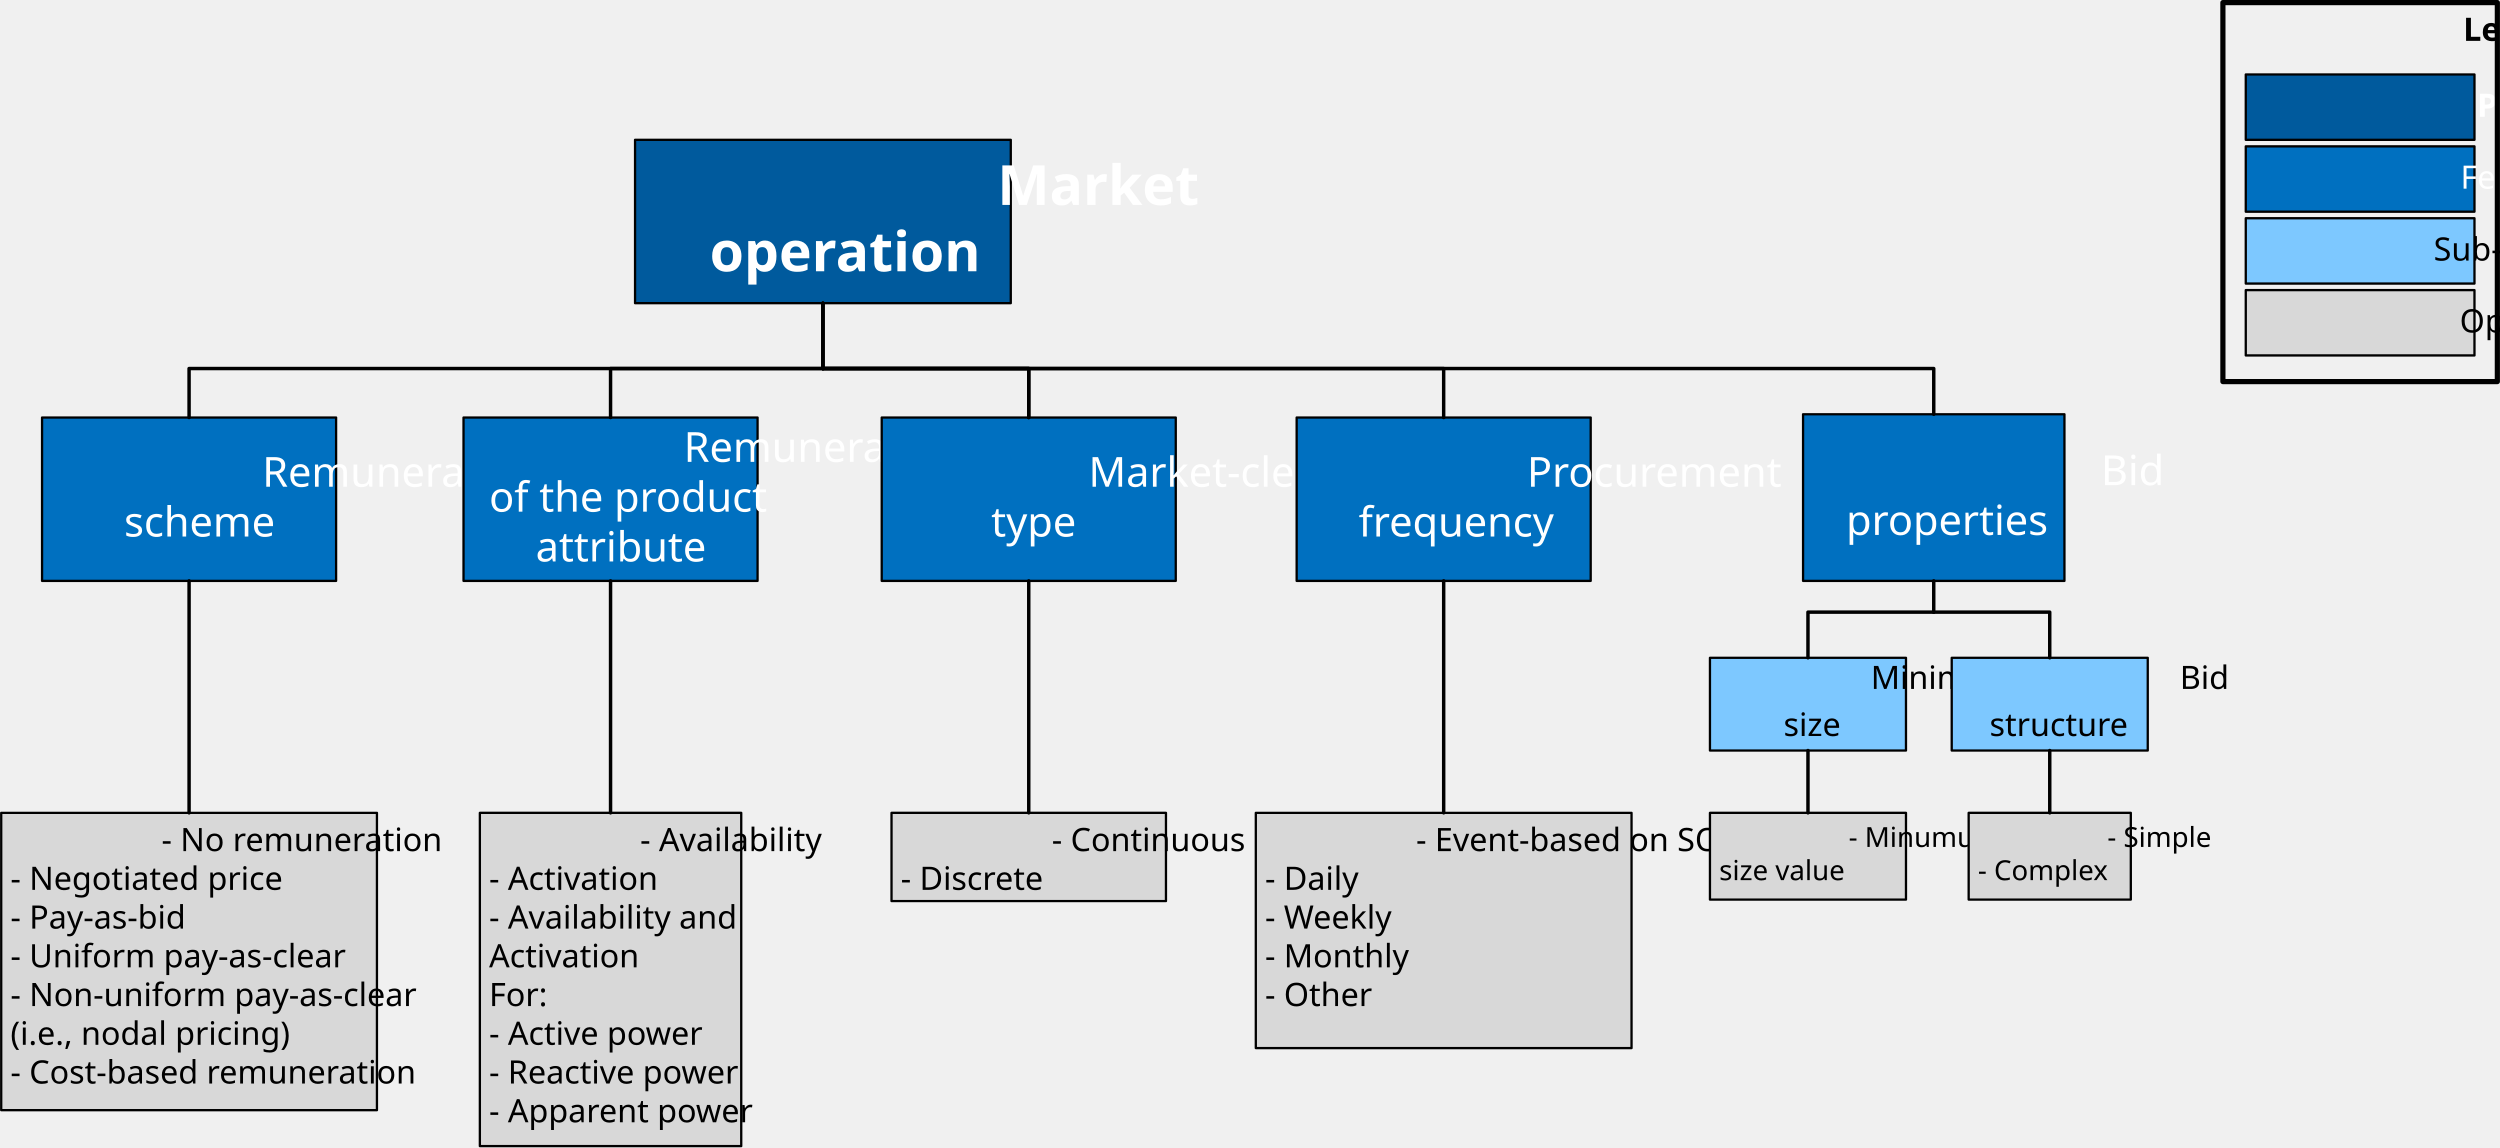
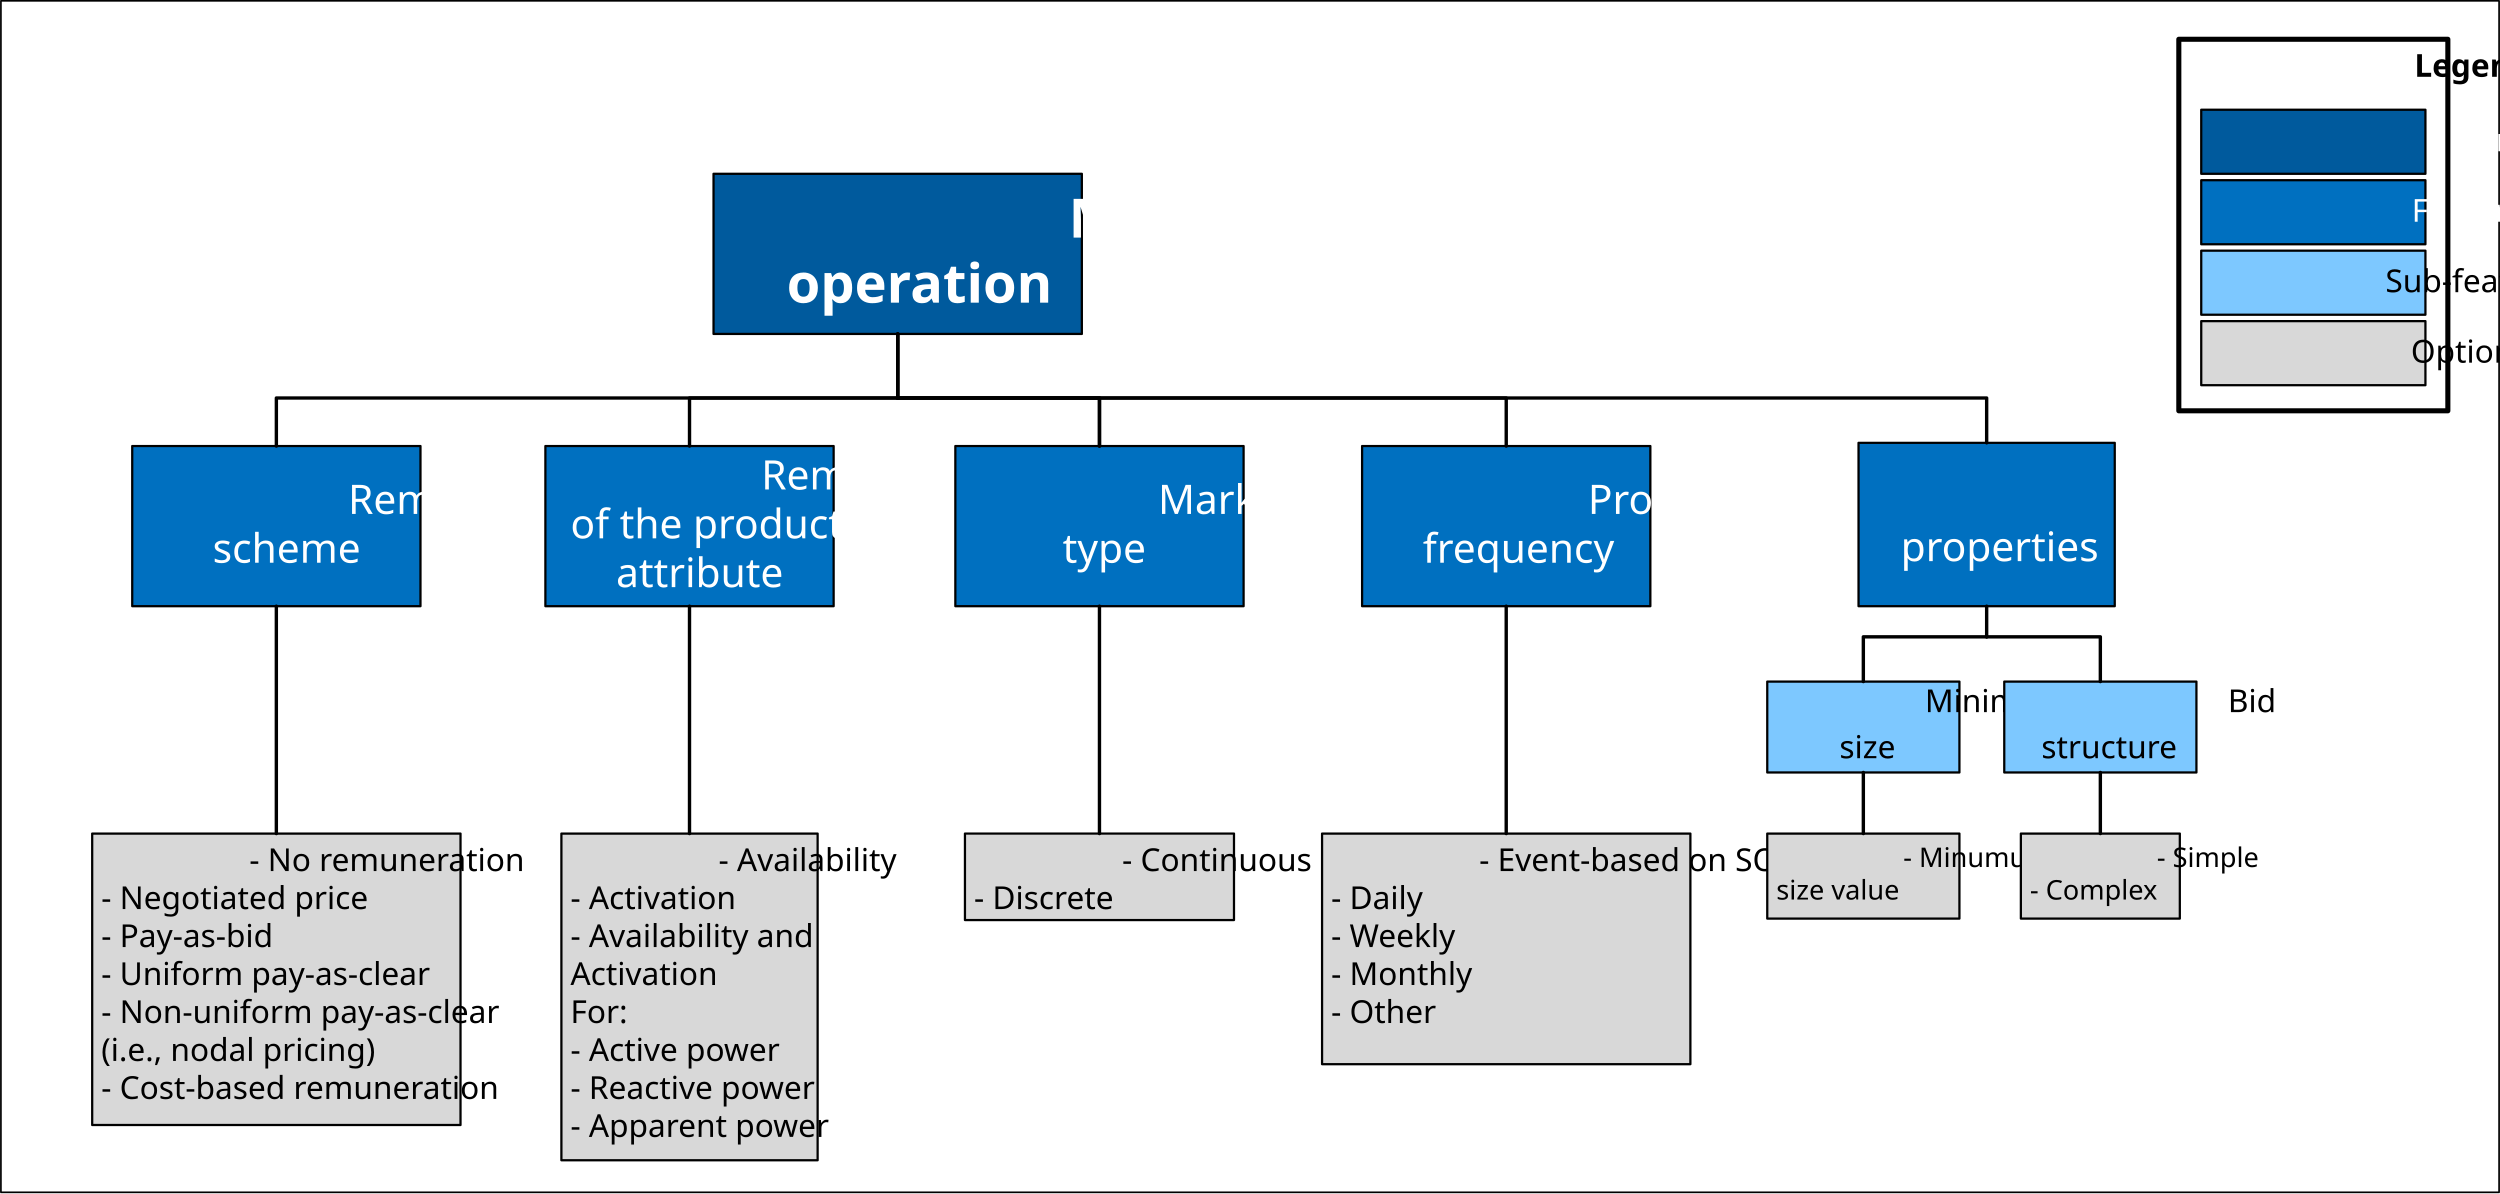
- <svg xmlns="http://www.w3.org/2000/svg" xmlns:ns1="http://schemas.microsoft.com/visio/2003/SVGExtensions/" width="15.062in" height="6.912in" viewBox="0 0 1084.46 497.688" xml:space="preserve" color-interpolation-filters="sRGB" class="st15">
+ <svg xmlns="http://www.w3.org/2000/svg" xmlns:ns1="http://schemas.microsoft.com/visio/2003/SVGExtensions/" width="15.365in" height="7.333in" viewBox="0 0 1106.26 527.994" xml:space="preserve" color-interpolation-filters="sRGB" class="st16">
  <ns1:documentProperties ns1:langID="1033" ns1:metric="true" ns1:viewMarkup="false" />
  <style type="text/css">
	
- 		.st1 {fill:#005a9d;stroke:#000000;stroke-linecap:round;stroke-linejoin:round;stroke-width:1}
- 		.st2 {fill:#ffffff;font-family:Calibri;font-size:2em;font-weight:bold}
- 		.st3 {font-size:1em}
- 		.st4 {fill:#0070c0;stroke:#000000;stroke-linecap:round;stroke-linejoin:round;stroke-width:1}
- 		.st5 {fill:#ffffff;font-family:Calibri;font-size:1.5em}
- 		.st6 {fill:#d8d8d8;stroke:#000000;stroke-linecap:round;stroke-linejoin:round;stroke-width:1}
- 		.st7 {fill:#000000;font-family:Calibri;font-size:1.167em}
- 		.st8 {stroke:#000000;stroke-linecap:round;stroke-linejoin:round;stroke-width:1.5}
- 		.st9 {fill:#7dc8ff;stroke:#000000;stroke-linecap:round;stroke-linejoin:round;stroke-width:1}
- 		.st10 {fill:#000000;font-family:Calibri;font-size:1em}
- 		.st11 {fill:#ffffff;font-family:Calibri;font-size:1.167em;font-weight:bold}
- 		.st12 {fill:#ffffff;font-family:Calibri;font-size:1.167em}
- 		.st13 {fill:none;stroke:#000000;stroke-linecap:round;stroke-linejoin:round;stroke-width:2.25}
- 		.st14 {fill:#000000;font-family:Calibri;font-size:1.167em;font-weight:bold}
- 		.st15 {fill:none;fill-rule:evenodd;font-size:12px;overflow:visible;stroke-linecap:square;stroke-miterlimit:3}
+ 		.st1 {fill:#ffffff;stroke:#000000;stroke-linecap:round;stroke-linejoin:round;stroke-width:0.75}
+ 		.st2 {fill:#005a9d;stroke:#000000;stroke-linecap:round;stroke-linejoin:round;stroke-width:1}
+ 		.st3 {fill:#ffffff;font-family:Calibri;font-size:2em;font-weight:bold}
+ 		.st4 {font-size:1em}
+ 		.st5 {fill:#0070c0;stroke:#000000;stroke-linecap:round;stroke-linejoin:round;stroke-width:1}
+ 		.st6 {fill:#ffffff;font-family:Calibri;font-size:1.5em}
+ 		.st7 {fill:#d8d8d8;stroke:#000000;stroke-linecap:round;stroke-linejoin:round;stroke-width:1}
+ 		.st8 {fill:#000000;font-family:Calibri;font-size:1.167em}
+ 		.st9 {stroke:#000000;stroke-linecap:round;stroke-linejoin:round;stroke-width:1.5}
+ 		.st10 {fill:#7dc8ff;stroke:#000000;stroke-linecap:round;stroke-linejoin:round;stroke-width:1}
+ 		.st11 {fill:#000000;font-family:Calibri;font-size:1em}
+ 		.st12 {fill:#ffffff;font-family:Calibri;font-size:1.167em;font-weight:bold}
+ 		.st13 {fill:#ffffff;font-family:Calibri;font-size:1.167em}
+ 		.st14 {fill:none;stroke:#000000;stroke-linecap:round;stroke-linejoin:round;stroke-width:2.25}
+ 		.st15 {fill:#000000;font-family:Calibri;font-size:1.167em;font-weight:bold}
+ 		.st16 {fill:none;fill-rule:evenodd;font-size:12px;overflow:visible;stroke-linecap:square;stroke-miterlimit:3}
	
	</style>
  <g ns1:mID="0" ns1:index="1" ns1:groupContext="foregroundPage">
    <ns1:pageProperties ns1:drawingScale="0.0393701" ns1:pageScale="0.0393701" ns1:drawingUnits="24" ns1:shadowOffsetX="8.50394" ns1:shadowOffsetY="-8.50394" />
    <ns1:layer ns1:name="Connector" ns1:index="0" />
-     <g id="shape1034-1" ns1:mID="1034" ns1:groupContext="shape" transform="translate(275.461,-366.169)">
-       <ns1:userDefs>
-         <ns1:ud ns1:nameU="visVersion" ns1:val="VT0(15):26" />
-       </ns1:userDefs>
-       <ns1:textBlock ns1:margins="rect(4,4,4,4)" ns1:tabSpace="42.5197" />
-       <ns1:textRect cx="81.496" cy="462.255" width="163" height="70.866" />
-       <rect x="0" y="426.822" width="162.992" height="70.866" class="st1" />
-       <text x="44.86" y="455.06" class="st2" ns1:langID="3082">
-         <ns1:paragraph ns1:horizAlign="1" />
-         <ns1:tabList />Market <tspan x="32.38" dy="1.2em" class="st3">operation</tspan>
-       </text>
-     </g>
-     <g id="shape1035-5" ns1:mID="1035" ns1:groupContext="shape" transform="translate(18.2165,-245.697)">
-       <ns1:userDefs>
-         <ns1:ud ns1:nameU="visVersion" ns1:val="VT0(15):26" />
-       </ns1:userDefs>
-       <ns1:textBlock ns1:margins="rect(4,4,4,4)" ns1:tabSpace="42.5197" />
-       <ns1:textRect cx="63.779" cy="462.255" width="127.56" height="70.866" />
-       <rect x="0" y="426.822" width="127.559" height="70.866" class="st4" />
-       <text x="11.29" y="456.85" class="st5" ns1:langID="3082">
-         <ns1:paragraph ns1:horizAlign="1" />
-         <ns1:tabList />Remuneration <tspan x="35.58" dy="1.2em" class="st3">scheme</tspan>
-       </text>
-     </g>
-     <g id="shape1036-9" ns1:mID="1036" ns1:groupContext="shape" transform="translate(201.051,-245.697)">
-       <ns1:userDefs>
-         <ns1:ud ns1:nameU="visVersion" ns1:val="VT0(15):26" />
-       </ns1:userDefs>
-       <ns1:textBlock ns1:margins="rect(4,4,4,4)" ns1:tabSpace="42.5197" />
-       <ns1:textRect cx="63.779" cy="462.255" width="127.56" height="70.866" />
-       <rect x="0" y="426.822" width="127.559" height="70.866" class="st4" />
-       <text x="11.29" y="446.06" class="st5" ns1:langID="3082">
-         <ns1:paragraph ns1:horizAlign="1" />
-         <ns1:tabList />Remuneration <tspan x="11.11" dy="1.2em" class="st3">of the product </tspan>
-         <tspan x="31.29" dy="1.2em" class="st3">attribute</tspan>
-       </text>
-     </g>
-     <g id="shape1037-14" ns1:mID="1037" ns1:groupContext="shape" transform="translate(382.468,-245.697)">
-       <ns1:userDefs>
-         <ns1:ud ns1:nameU="visVersion" ns1:val="VT0(15):26" />
-       </ns1:userDefs>
-       <ns1:textBlock ns1:margins="rect(4,4,4,4)" ns1:tabSpace="42.5197" />
-       <ns1:textRect cx="63.779" cy="462.255" width="127.56" height="70.866" />
-       <rect x="0" y="426.822" width="127.559" height="70.866" class="st4" />
-       <text x="5.47" y="456.85" class="st5" ns1:langID="3082">
-         <ns1:paragraph ns1:horizAlign="1" />
-         <ns1:tabList />Market-clearing <tspan x="47.48" dy="1.2em" class="st3">type</tspan>
-       </text>
-     </g>
-     <g id="shape1038-18" ns1:mID="1038" ns1:groupContext="shape" transform="translate(0.5,-16.0906)">
-       <ns1:userDefs>
-         <ns1:ud ns1:nameU="visVersion" ns1:val="VT0(15):26" />
-       </ns1:userDefs>
-       <ns1:textBlock ns1:margins="rect(4,4,4,4)" ns1:tabSpace="42.5197" ns1:verticalAlign="0" />
-       <ns1:textRect cx="81.496" cy="433.2" width="163" height="128.976" />
-       <rect x="0" y="368.712" width="162.992" height="128.976" class="st6" />
-       <text x="4" y="385.31" class="st7" ns1:langID="3082">
+     <g id="shape1281-1" ns1:mID="1281" ns1:groupContext="shape" transform="translate(0.375,-0.375)">
+       <rect x="0" y="0.75" width="1105.51" height="527.244" class="st1" />
+     </g>
+     <g id="shape1034-3" ns1:mID="1034" ns1:groupContext="shape" transform="translate(315.729,-380.218)">
+       <ns1:userDefs>
+         <ns1:ud ns1:nameU="visVersion" ns1:val="VT0(15):26" />
+       </ns1:userDefs>
+       <ns1:textBlock ns1:margins="rect(4,4,4,4)" ns1:tabSpace="42.5197" />
+       <ns1:textRect cx="81.496" cy="492.561" width="163" height="70.866" />
+       <rect x="0" y="457.128" width="162.992" height="70.866" class="st2" />
+       <text x="44.86" y="485.36" class="st3" ns1:langID="3082">
+         <ns1:paragraph ns1:horizAlign="1" />
+         <ns1:tabList />Market <tspan x="32.38" dy="1.2em" class="st4">operation</tspan>
+       </text>
+     </g>
+     <g id="shape1035-7" ns1:mID="1035" ns1:groupContext="shape" transform="translate(58.4852,-259.745)">
+       <ns1:userDefs>
+         <ns1:ud ns1:nameU="visVersion" ns1:val="VT0(15):26" />
+       </ns1:userDefs>
+       <ns1:textBlock ns1:margins="rect(4,4,4,4)" ns1:tabSpace="42.5197" />
+       <ns1:textRect cx="63.779" cy="492.561" width="127.56" height="70.866" />
+       <rect x="0" y="457.128" width="127.559" height="70.866" class="st5" />
+       <text x="11.29" y="487.16" class="st6" ns1:langID="3082">
+         <ns1:paragraph ns1:horizAlign="1" />
+         <ns1:tabList />Remuneration <tspan x="35.58" dy="1.2em" class="st4">scheme</tspan>
+       </text>
+     </g>
+     <g id="shape1036-11" ns1:mID="1036" ns1:groupContext="shape" transform="translate(241.32,-259.745)">
+       <ns1:userDefs>
+         <ns1:ud ns1:nameU="visVersion" ns1:val="VT0(15):26" />
+       </ns1:userDefs>
+       <ns1:textBlock ns1:margins="rect(4,4,4,4)" ns1:tabSpace="42.5197" />
+       <ns1:textRect cx="63.779" cy="492.561" width="127.56" height="70.866" />
+       <rect x="0" y="457.128" width="127.559" height="70.866" class="st5" />
+       <text x="11.29" y="476.36" class="st6" ns1:langID="3082">
+         <ns1:paragraph ns1:horizAlign="1" />
+         <ns1:tabList />Remuneration <tspan x="11.11" dy="1.2em" class="st4">of the product </tspan>
+         <tspan x="31.29" dy="1.2em" class="st4">attribute</tspan>
+       </text>
+     </g>
+     <g id="shape1037-16" ns1:mID="1037" ns1:groupContext="shape" transform="translate(422.737,-259.745)">
+       <ns1:userDefs>
+         <ns1:ud ns1:nameU="visVersion" ns1:val="VT0(15):26" />
+       </ns1:userDefs>
+       <ns1:textBlock ns1:margins="rect(4,4,4,4)" ns1:tabSpace="42.5197" />
+       <ns1:textRect cx="63.779" cy="492.561" width="127.56" height="70.866" />
+       <rect x="0" y="457.128" width="127.559" height="70.866" class="st5" />
+       <text x="5.47" y="487.16" class="st6" ns1:langID="3082">
+         <ns1:paragraph ns1:horizAlign="1" />
+         <ns1:tabList />Market-clearing <tspan x="47.48" dy="1.2em" class="st4">type</tspan>
+       </text>
+     </g>
+     <g id="shape1038-20" ns1:mID="1038" ns1:groupContext="shape" transform="translate(40.7687,-30.1389)">
+       <ns1:userDefs>
+         <ns1:ud ns1:nameU="visVersion" ns1:val="VT0(15):26" />
+       </ns1:userDefs>
+       <ns1:textBlock ns1:margins="rect(4,4,4,4)" ns1:tabSpace="42.5197" ns1:verticalAlign="0" />
+       <ns1:textRect cx="81.496" cy="463.506" width="163" height="128.976" />
+       <rect x="0" y="399.018" width="162.992" height="128.976" class="st7" />
+       <text x="4" y="415.62" class="st8" ns1:langID="3082">
        <ns1:paragraph />
        <ns1:tabList />- No remuneration<ns1:newlineChar />
-         <tspan x="4" dy="1.2em" class="st3">-</tspan> Negotiated price<ns1:newlineChar />
-         <tspan x="4" dy="1.2em" class="st3">-</tspan> Pay-as-bid<ns1:newlineChar />
-         <tspan x="4" dy="1.2em" class="st3">-</tspan> Uniform pay-as-clear<ns1:newlineChar />
-         <tspan x="4" dy="1.2em" class="st3">-</tspan> Non-uniform pay-as-clear <tspan x="4" dy="1.2em" class="st3">(i.e., nodal pricing)<ns1:newlineChar />
+         <tspan x="4" dy="1.2em" class="st4">-</tspan> Negotiated price<ns1:newlineChar />
+         <tspan x="4" dy="1.2em" class="st4">-</tspan> Pay-as-bid<ns1:newlineChar />
+         <tspan x="4" dy="1.2em" class="st4">-</tspan> Uniform pay-as-clear<ns1:newlineChar />
+         <tspan x="4" dy="1.2em" class="st4">-</tspan> Non-uniform pay-as-clear <tspan x="4" dy="1.2em" class="st4">(i.e., nodal pricing)<ns1:newlineChar />
        </tspan>
-         <tspan x="4" dy="1.2em" class="st3">-</tspan> Cost-based remuneration</text>
-     </g>
-     <g id="shape1039-27" ns1:mID="1039" ns1:groupContext="shape" transform="translate(-415.692,352.621) rotate(-90)">
-       <path d="M0 497.69 L100.63 497.69" class="st8" />
-     </g>
-     <g id="shape1040-30" ns1:mID="1040" ns1:groupContext="shape" transform="translate(208.138,-0.5)">
-       <ns1:userDefs>
-         <ns1:ud ns1:nameU="visVersion" ns1:val="VT0(15):26" />
-       </ns1:userDefs>
-       <ns1:textBlock ns1:margins="rect(4,4,4,4)" ns1:tabSpace="42.5197" ns1:verticalAlign="0" />
-       <ns1:textRect cx="56.693" cy="425.405" width="113.39" height="144.567" />
-       <rect x="0" y="353.121" width="113.386" height="144.567" class="st6" />
-       <text x="4" y="369.72" class="st7" ns1:langID="3082">
+         <tspan x="4" dy="1.2em" class="st4">-</tspan> Cost-based remuneration</text>
+     </g>
+     <g id="shape1039-29" ns1:mID="1039" ns1:groupContext="shape" transform="translate(-405.729,368.879) rotate(-90)">
+       <path d="M0 527.99 L100.63 527.99" class="st9" />
+     </g>
+     <g id="shape1040-32" ns1:mID="1040" ns1:groupContext="shape" transform="translate(248.406,-14.5483)">
+       <ns1:userDefs>
+         <ns1:ud ns1:nameU="visVersion" ns1:val="VT0(15):26" />
+       </ns1:userDefs>
+       <ns1:textBlock ns1:margins="rect(4,4,4,4)" ns1:tabSpace="42.5197" ns1:verticalAlign="0" />
+       <ns1:textRect cx="56.693" cy="455.711" width="113.39" height="144.567" />
+       <rect x="0" y="383.427" width="113.386" height="144.567" class="st7" />
+       <text x="4" y="400.03" class="st8" ns1:langID="3082">
        <ns1:paragraph />
        <ns1:tabList />- Availability<ns1:newlineChar />
-         <tspan x="4" dy="1.2em" class="st3">-</tspan> Activation<ns1:newlineChar />
-         <tspan x="4" dy="1.2em" class="st3">-</tspan> Availability and <tspan x="4" dy="1.2em" class="st3">Activation<ns1:newlineChar />
+         <tspan x="4" dy="1.2em" class="st4">-</tspan> Activation<ns1:newlineChar />
+         <tspan x="4" dy="1.2em" class="st4">-</tspan> Availability and <tspan x="4" dy="1.2em" class="st4">Activation<ns1:newlineChar />
        </tspan>
-         <tspan x="4" dy="1.2em" class="st3">For:<ns1:newlineChar />
+         <tspan x="4" dy="1.2em" class="st4">For:<ns1:newlineChar />
        </tspan>
-         <tspan x="4" dy="1.2em" class="st3">-</tspan> Active power<ns1:newlineChar />
-         <tspan x="4" dy="1.2em" class="st3">-</tspan> Reactive power<ns1:newlineChar />
-         <tspan x="4" dy="1.2em" class="st3">-</tspan> Apparent power</text>
-     </g>
-     <g id="shape1041-40" ns1:mID="1041" ns1:groupContext="shape" transform="translate(386.72,-106.799)">
-       <ns1:userDefs>
-         <ns1:ud ns1:nameU="visVersion" ns1:val="VT0(15):26" />
-       </ns1:userDefs>
-       <ns1:textBlock ns1:margins="rect(4,4,4,4)" ns1:tabSpace="42.5197" ns1:verticalAlign="0" />
-       <ns1:textRect cx="59.528" cy="478.554" width="119.06" height="38.268" />
-       <rect x="0" y="459.42" width="119.055" height="38.268" class="st6" />
-       <text x="4" y="476.02" class="st7" ns1:langID="3082">
+         <tspan x="4" dy="1.2em" class="st4">-</tspan> Active power<ns1:newlineChar />
+         <tspan x="4" dy="1.2em" class="st4">-</tspan> Reactive power<ns1:newlineChar />
+         <tspan x="4" dy="1.2em" class="st4">-</tspan> Apparent power</text>
+     </g>
+     <g id="shape1041-42" ns1:mID="1041" ns1:groupContext="shape" transform="translate(426.989,-120.848)">
+       <ns1:userDefs>
+         <ns1:ud ns1:nameU="visVersion" ns1:val="VT0(15):26" />
+       </ns1:userDefs>
+       <ns1:textBlock ns1:margins="rect(4,4,4,4)" ns1:tabSpace="42.5197" ns1:verticalAlign="0" />
+       <ns1:textRect cx="59.528" cy="508.86" width="119.06" height="38.268" />
+       <rect x="0" y="489.726" width="119.055" height="38.268" class="st7" />
+       <text x="4" y="506.33" class="st8" ns1:langID="3082">
        <ns1:paragraph />
        <ns1:tabList />- Continuous<ns1:newlineChar />
-         <tspan x="4" dy="1.2em" class="st3">-</tspan> Discrete</text>
-     </g>
-     <g id="shape1042-44" ns1:mID="1042" ns1:groupContext="shape" transform="translate(-51.44,352.621) rotate(-90)">
-       <path d="M0 497.69 L100.63 497.69" class="st8" />
-     </g>
-     <g id="shape1043-47" ns1:mID="1043" ns1:groupContext="shape" transform="translate(-232.857,352.621) rotate(-90)">
-       <path d="M0 497.69 L100.63 497.69" class="st8" />
-     </g>
-     <g id="shape1044-50" ns1:mID="1044" ns1:groupContext="shape" transform="translate(562.469,-245.697)">
-       <ns1:userDefs>
-         <ns1:ud ns1:nameU="visVersion" ns1:val="VT0(15):26" />
-       </ns1:userDefs>
-       <ns1:textBlock ns1:margins="rect(4,4,4,4)" ns1:tabSpace="42.5197" />
-       <ns1:textRect cx="63.779" cy="462.255" width="127.56" height="70.866" />
-       <rect x="0" y="426.822" width="127.559" height="70.866" class="st4" />
-       <text x="15.69" y="456.85" class="st5" ns1:langID="3082">
-         <ns1:paragraph ns1:horizAlign="1" />
-         <ns1:tabList />Procurement <tspan x="26.87" dy="1.2em" class="st3">frequency</tspan>
-       </text>
-     </g>
-     <g id="shape1045-54" ns1:mID="1045" ns1:groupContext="shape" transform="translate(544.752,-43.0196)">
-       <ns1:userDefs>
-         <ns1:ud ns1:nameU="visVersion" ns1:val="VT0(15):26" />
-       </ns1:userDefs>
-       <ns1:textBlock ns1:margins="rect(4,4,4,4)" ns1:tabSpace="42.5197" ns1:verticalAlign="0" />
-       <ns1:textRect cx="81.496" cy="446.664" width="163" height="102.047" />
-       <rect x="0" y="395.641" width="162.992" height="102.047" class="st6" />
-       <text x="4" y="412.24" class="st7" ns1:langID="3082">
+         <tspan x="4" dy="1.2em" class="st4">-</tspan> Discrete</text>
+     </g>
+     <g id="shape1042-46" ns1:mID="1042" ns1:groupContext="shape" transform="translate(-41.4775,368.879) rotate(-90)">
+       <path d="M0 527.99 L100.63 527.99" class="st9" />
+     </g>
+     <g id="shape1043-49" ns1:mID="1043" ns1:groupContext="shape" transform="translate(-222.895,368.879) rotate(-90)">
+       <path d="M0 527.99 L100.63 527.99" class="st9" />
+     </g>
+     <g id="shape1044-52" ns1:mID="1044" ns1:groupContext="shape" transform="translate(602.737,-259.745)">
+       <ns1:userDefs>
+         <ns1:ud ns1:nameU="visVersion" ns1:val="VT0(15):26" />
+       </ns1:userDefs>
+       <ns1:textBlock ns1:margins="rect(4,4,4,4)" ns1:tabSpace="42.5197" />
+       <ns1:textRect cx="63.779" cy="492.561" width="127.56" height="70.866" />
+       <rect x="0" y="457.128" width="127.559" height="70.866" class="st5" />
+       <text x="15.69" y="487.16" class="st6" ns1:langID="3082">
+         <ns1:paragraph ns1:horizAlign="1" />
+         <ns1:tabList />Procurement <tspan x="26.87" dy="1.2em" class="st4">frequency</tspan>
+       </text>
+     </g>
+     <g id="shape1045-56" ns1:mID="1045" ns1:groupContext="shape" transform="translate(585.021,-57.068)">
+       <ns1:userDefs>
+         <ns1:ud ns1:nameU="visVersion" ns1:val="VT0(15):26" />
+       </ns1:userDefs>
+       <ns1:textBlock ns1:margins="rect(4,4,4,4)" ns1:tabSpace="42.5197" ns1:verticalAlign="0" />
+       <ns1:textRect cx="81.496" cy="476.97" width="163" height="102.047" />
+       <rect x="0" y="425.947" width="162.992" height="102.047" class="st7" />
+       <text x="4" y="442.55" class="st8" ns1:langID="3082">
        <ns1:paragraph />
        <ns1:tabList />- Event-based on SO call<ns1:newlineChar />
-         <tspan x="4" dy="1.2em" class="st3">-</tspan> Daily<ns1:newlineChar />
-         <tspan x="4" dy="1.2em" class="st3">-</tspan> Weekly<ns1:newlineChar />
-         <tspan x="4" dy="1.2em" class="st3">-</tspan> Monthly<ns1:newlineChar />
-         <tspan x="4" dy="1.2em" class="st3">-</tspan> Other</text>
-     </g>
-     <g id="shape1046-61" ns1:mID="1046" ns1:groupContext="shape" transform="translate(128.56,352.621) rotate(-90)">
-       <path d="M0 497.69 L100.63 497.69" class="st8" />
-     </g>
-     <g id="shape1047-64" ns1:mID="1047" ns1:groupContext="shape" transform="translate(854.645,131.519) rotate(90)">
+         <tspan x="4" dy="1.2em" class="st4">-</tspan> Daily<ns1:newlineChar />
+         <tspan x="4" dy="1.2em" class="st4">-</tspan> Weekly<ns1:newlineChar />
+         <tspan x="4" dy="1.2em" class="st4">-</tspan> Monthly<ns1:newlineChar />
+         <tspan x="4" dy="1.2em" class="st4">-</tspan> Other</text>
+     </g>
+     <g id="shape1046-63" ns1:mID="1046" ns1:groupContext="shape" transform="translate(138.523,368.879) rotate(-90)">
+       <path d="M0 527.99 L100.63 527.99" class="st9" />
+     </g>
+     <g id="shape1047-66" ns1:mID="1047" ns1:groupContext="shape" transform="translate(925.22,147.777) rotate(90)">
      <ns1:userDefs>
        <ns1:ud ns1:nameU="Scale" ns1:val="VT0(1):26" />
        <ns1:ud ns1:nameU="AntiScale" ns1:val="VT0(1):26" />
        <ns1:ud ns1:nameU="visVersion" ns1:val="VT0(15):26" />
      </ns1:userDefs>
-       <path d="M0 497.69 L28.35 497.69" class="st8" />
-       <path d="M28.35 497.69 L28.35 772.65 L49.61 772.65" class="st8" />
-       <path d="M28.35 497.69 L28.35 589.81 L49.61 589.81" class="st8" />
-     </g>
-     <g id="shape1048-69" ns1:mID="1048" ns1:groupContext="shape" transform="translate(854.645,131.519) rotate(90)">
+       <path d="M0 527.99 L28.35 527.99" class="st9" />
+       <path d="M28.35 527.99 L28.35 802.95 L49.61 802.95" class="st9" />
+       <path d="M28.35 527.99 L28.35 620.12 L49.61 620.12" class="st9" />
+     </g>
+     <g id="shape1048-71" ns1:mID="1048" ns1:groupContext="shape" transform="translate(925.22,147.777) rotate(90)">
      <ns1:userDefs>
        <ns1:ud ns1:nameU="Scale" ns1:val="VT0(1):26" />
        <ns1:ud ns1:nameU="AntiScale" ns1:val="VT0(1):26" />
        <ns1:ud ns1:nameU="visVersion" ns1:val="VT0(15):26" />
      </ns1:userDefs>
-       <path d="M0 497.69 L28.35 497.69" class="st8" />
-       <path d="M28.35 497.69 L28.35 408.4 L49.61 408.4" class="st8" />
-       <path d="M28.35 497.69 L28.35 228.4 L49.61 228.4" class="st8" />
-     </g>
-     <g id="shape1163-74" ns1:mID="1163" ns1:groupContext="shape" transform="translate(782.154,-245.697)">
-       <ns1:userDefs>
-         <ns1:ud ns1:nameU="visVersion" ns1:val="VT0(15):26" />
-       </ns1:userDefs>
-       <ns1:textBlock ns1:margins="rect(4,4,4,4)" ns1:tabSpace="42.5197" />
-       <ns1:textRect cx="56.693" cy="461.546" width="113.39" height="72.284" />
-       <rect x="0" y="425.404" width="113.386" height="72.284" class="st4" />
-       <text x="45" y="456.15" class="st5" ns1:langID="2057">
+       <path d="M0 527.99 L28.35 527.99" class="st9" />
+       <path d="M28.35 527.99 L28.35 438.7 L49.61 438.7" class="st9" />
+       <path d="M28.35 527.99 L28.35 258.7 L49.61 258.7" class="st9" />
+     </g>
+     <g id="shape1163-76" ns1:mID="1163" ns1:groupContext="shape" transform="translate(822.422,-259.745)">
+       <ns1:userDefs>
+         <ns1:ud ns1:nameU="visVersion" ns1:val="VT0(15):26" />
+       </ns1:userDefs>
+       <ns1:textBlock ns1:margins="rect(4,4,4,4)" ns1:tabSpace="42.5197" />
+       <ns1:textRect cx="56.693" cy="491.852" width="113.39" height="72.284" />
+       <rect x="0" y="455.711" width="113.386" height="72.284" class="st5" />
+       <text x="45" y="486.45" class="st6" ns1:langID="2057">
        <ns1:paragraph ns1:horizAlign="1" />
        <ns1:tabList />Bid <ns1:lf />
-         <tspan x="18.66" dy="1.2em" class="st3" ns1:langID="3082">properties</tspan>
-       </text>
-     </g>
-     <g id="shape1172-78" ns1:mID="1172" ns1:groupContext="shape" transform="translate(741.76,-172.107)">
-       <ns1:userDefs>
-         <ns1:ud ns1:nameU="visVersion" ns1:val="VT0(15):26" />
-       </ns1:userDefs>
-       <ns1:textBlock ns1:margins="rect(4,4,4,4)" ns1:tabSpace="42.5197" />
-       <ns1:textRect cx="42.52" cy="477.58" width="85.04" height="40.217" />
-       <rect x="0" y="457.471" width="85.039" height="40.217" class="st9" />
-       <text x="4.24" y="470.98" class="st7" ns1:langID="3082">
-         <ns1:paragraph ns1:horizAlign="1" />
-         <ns1:tabList />Minimum bid <tspan x="31.93" dy="1.457em" class="st3">size</tspan>
-       </text>
-     </g>
-     <g id="shape1173-82" ns1:mID="1173" ns1:groupContext="shape" transform="translate(741.76,-107.441)">
-       <ns1:userDefs>
-         <ns1:ud ns1:nameU="visVersion" ns1:val="VT0(15):26" />
-       </ns1:userDefs>
-       <ns1:textBlock ns1:margins="rect(4,4,4,4)" ns1:tabSpace="42.5197" ns1:verticalAlign="0" />
-       <ns1:textRect cx="42.52" cy="478.875" width="85.04" height="37.626" />
-       <rect x="0" y="460.062" width="85.039" height="37.626" class="st6" />
-       <text x="4" y="474.86" class="st10" ns1:langID="3082">
-         <ns1:paragraph />
-         <ns1:tabList />- Minumum bid <tspan x="4" dy="1.2em" class="st3">size value</tspan>
-       </text>
-     </g>
-     <g id="shape1174-86" ns1:mID="1174" ns1:groupContext="shape" ns1:layerMember="0" transform="translate(777.193,-172.107)">
-       <path d="M7.09 497.69 L7.09 524.73" class="st8" />
-     </g>
-     <g id="shape1176-89" ns1:mID="1176" ns1:groupContext="shape" transform="translate(846.642,-172.107)">
-       <ns1:userDefs>
-         <ns1:ud ns1:nameU="visVersion" ns1:val="VT0(15):26" />
-       </ns1:userDefs>
-       <ns1:textBlock ns1:margins="rect(4,4,4,4)" ns1:tabSpace="42.5197" />
-       <ns1:textRect cx="42.52" cy="477.58" width="85.04" height="40.217" />
-       <rect x="0" y="457.471" width="85.039" height="40.217" class="st9" />
-       <text x="33.43" y="470.98" class="st7" ns1:langID="3082">
+         <tspan x="18.66" dy="1.2em" class="st4" ns1:langID="3082">properties</tspan>
+       </text>
+     </g>
+     <g id="shape1172-80" ns1:mID="1172" ns1:groupContext="shape" transform="translate(782.029,-186.155)">
+       <ns1:userDefs>
+         <ns1:ud ns1:nameU="visVersion" ns1:val="VT0(15):26" />
+       </ns1:userDefs>
+       <ns1:textBlock ns1:margins="rect(4,4,4,4)" ns1:tabSpace="42.5197" />
+       <ns1:textRect cx="42.52" cy="507.886" width="85.04" height="40.217" />
+       <rect x="0" y="487.778" width="85.039" height="40.217" class="st10" />
+       <text x="4.24" y="501.29" class="st8" ns1:langID="3082">
+         <ns1:paragraph ns1:horizAlign="1" />
+         <ns1:tabList />Minimum bid <tspan x="31.93" dy="1.457em" class="st4">size</tspan>
+       </text>
+     </g>
+     <g id="shape1173-84" ns1:mID="1173" ns1:groupContext="shape" transform="translate(782.029,-121.49)">
+       <ns1:userDefs>
+         <ns1:ud ns1:nameU="visVersion" ns1:val="VT0(15):26" />
+       </ns1:userDefs>
+       <ns1:textBlock ns1:margins="rect(4,4,4,4)" ns1:tabSpace="42.5197" ns1:verticalAlign="0" />
+       <ns1:textRect cx="42.52" cy="509.181" width="85.04" height="37.626" />
+       <rect x="0" y="490.369" width="85.039" height="37.626" class="st7" />
+       <text x="4" y="505.17" class="st11" ns1:langID="3082">
+         <ns1:paragraph />
+         <ns1:tabList />- Minumum bid <tspan x="4" dy="1.2em" class="st4">size value</tspan>
+       </text>
+     </g>
+     <g id="shape1174-88" ns1:mID="1174" ns1:groupContext="shape" ns1:layerMember="0" transform="translate(817.462,-186.155)">
+       <path d="M7.09 527.99 L7.09 555.03" class="st9" />
+     </g>
+     <g id="shape1176-91" ns1:mID="1176" ns1:groupContext="shape" transform="translate(886.91,-186.155)">
+       <ns1:userDefs>
+         <ns1:ud ns1:nameU="visVersion" ns1:val="VT0(15):26" />
+       </ns1:userDefs>
+       <ns1:textBlock ns1:margins="rect(4,4,4,4)" ns1:tabSpace="42.5197" />
+       <ns1:textRect cx="42.52" cy="507.886" width="85.04" height="40.217" />
+       <rect x="0" y="487.778" width="85.039" height="40.217" class="st10" />
+       <text x="33.43" y="501.29" class="st8" ns1:langID="3082">
        <ns1:paragraph ns1:horizAlign="1" />
        <ns1:tabList />Bid <ns1:newlineChar />
-         <tspan x="16.41" dy="1.457em" class="st3">structure </tspan>
-       </text>
-     </g>
-     <g id="shape1177-93" ns1:mID="1177" ns1:groupContext="shape" transform="translate(853.992,-107.441)">
-       <ns1:userDefs>
-         <ns1:ud ns1:nameU="visVersion" ns1:val="VT0(15):26" />
-       </ns1:userDefs>
-       <ns1:textBlock ns1:margins="rect(4,4,4,4)" ns1:tabSpace="42.5197" ns1:verticalAlign="0" />
-       <ns1:textRect cx="35.17" cy="478.875" width="70.34" height="37.626" />
-       <rect x="0" y="460.062" width="70.34" height="37.626" class="st6" />
-       <text x="4" y="474.86" class="st10" ns1:langID="3082">
+         <tspan x="16.41" dy="1.457em" class="st4">structure </tspan>
+       </text>
+     </g>
+     <g id="shape1177-95" ns1:mID="1177" ns1:groupContext="shape" transform="translate(894.26,-121.49)">
+       <ns1:userDefs>
+         <ns1:ud ns1:nameU="visVersion" ns1:val="VT0(15):26" />
+       </ns1:userDefs>
+       <ns1:textBlock ns1:margins="rect(4,4,4,4)" ns1:tabSpace="42.5197" ns1:verticalAlign="0" />
+       <ns1:textRect cx="35.17" cy="509.181" width="70.34" height="37.626" />
+       <rect x="0" y="490.369" width="70.34" height="37.626" class="st7" />
+       <text x="4" y="505.17" class="st11" ns1:langID="3082">
        <ns1:paragraph />
        <ns1:tabList />- Simple<ns1:newlineChar />
-         <tspan x="4" dy="1.2em" class="st3">-</tspan> Complex</text>
-     </g>
-     <g id="shape1178-97" ns1:mID="1178" ns1:groupContext="shape" ns1:layerMember="0" transform="translate(882.075,-172.107)">
-       <path d="M7.09 497.69 L7.09 524.73" class="st8" />
-     </g>
-     <g id="shape1180-100" ns1:mID="1180" ns1:groupContext="shape" transform="translate(854.645,131.519) rotate(90)">
+         <tspan x="4" dy="1.2em" class="st4">-</tspan> Complex</text>
+     </g>
+     <g id="shape1178-99" ns1:mID="1178" ns1:groupContext="shape" ns1:layerMember="0" transform="translate(922.343,-186.155)">
+       <path d="M7.09 527.99 L7.09 555.03" class="st9" />
+     </g>
+     <g id="shape1180-102" ns1:mID="1180" ns1:groupContext="shape" transform="translate(925.22,147.777) rotate(90)">
      <ns1:userDefs>
        <ns1:ud ns1:nameU="Scale" ns1:val="VT0(1):26" />
        <ns1:ud ns1:nameU="AntiScale" ns1:val="VT0(1):26" />
        <ns1:ud ns1:nameU="visVersion" ns1:val="VT0(15):26" />
      </ns1:userDefs>
-       <path d="M0 497.69 L28.35 497.69" class="st8" />
-       <path d="M28.35 497.69 L28.35 408.4 L49.61 408.4" class="st8" />
-       <path d="M28.35 497.69 L28.35 15.8 L48.19 15.8" class="st8" />
-     </g>
-     <g id="shape1181-105" ns1:mID="1181" ns1:groupContext="shape" transform="translate(974.201,-437.035)">
-       <ns1:userDefs>
-         <ns1:ud ns1:nameU="visVersion" ns1:val="VT0(15):26" />
-       </ns1:userDefs>
-       <ns1:textBlock ns1:margins="rect(4,4,4,4)" ns1:tabSpace="42.5197" />
-       <ns1:textRect cx="49.606" cy="483.515" width="99.22" height="28.346" />
-       <rect x="0" y="469.342" width="99.213" height="28.346" class="st1" />
-       <text x="34.78" y="487.71" class="st11" ns1:langID="3082">
+       <path d="M0 527.99 L28.35 527.99" class="st9" />
+       <path d="M28.35 527.99 L28.35 438.7 L49.61 438.7" class="st9" />
+       <path d="M28.35 527.99 L28.35 46.1 L48.19 46.1" class="st9" />
+     </g>
+     <g id="shape1181-107" ns1:mID="1181" ns1:groupContext="shape" transform="translate(974.076,-451.084)">
+       <ns1:userDefs>
+         <ns1:ud ns1:nameU="visVersion" ns1:val="VT0(15):26" />
+       </ns1:userDefs>
+       <ns1:textBlock ns1:margins="rect(4,4,4,4)" ns1:tabSpace="42.5197" />
+       <ns1:textRect cx="49.606" cy="513.821" width="99.22" height="28.346" />
+       <rect x="0" y="499.648" width="99.213" height="28.346" class="st2" />
+       <text x="34.78" y="518.02" class="st12" ns1:langID="3082">
        <ns1:paragraph ns1:horizAlign="1" />
        <ns1:tabList />Pillar</text>
    </g>
-     <g id="shape1182-108" ns1:mID="1182" ns1:groupContext="shape" transform="translate(974.201,-405.854)">
-       <ns1:userDefs>
-         <ns1:ud ns1:nameU="visVersion" ns1:val="VT0(15):26" />
-       </ns1:userDefs>
-       <ns1:textBlock ns1:margins="rect(4,4,4,4)" ns1:tabSpace="42.5197" />
-       <ns1:textRect cx="49.606" cy="483.515" width="99.22" height="28.346" />
-       <rect x="0" y="469.342" width="99.213" height="28.346" class="st4" />
-       <text x="27.61" y="487.71" class="st12" ns1:langID="3082">
+     <g id="shape1182-110" ns1:mID="1182" ns1:groupContext="shape" transform="translate(974.076,-419.903)">
+       <ns1:userDefs>
+         <ns1:ud ns1:nameU="visVersion" ns1:val="VT0(15):26" />
+       </ns1:userDefs>
+       <ns1:textBlock ns1:margins="rect(4,4,4,4)" ns1:tabSpace="42.5197" />
+       <ns1:textRect cx="49.606" cy="513.821" width="99.22" height="28.346" />
+       <rect x="0" y="499.648" width="99.213" height="28.346" class="st5" />
+       <text x="27.61" y="518.02" class="st13" ns1:langID="3082">
        <ns1:paragraph ns1:horizAlign="1" />
        <ns1:tabList />Feature</text>
    </g>
-     <g id="shape1183-111" ns1:mID="1183" ns1:groupContext="shape" transform="translate(974.201,-374.673)">
-       <ns1:userDefs>
-         <ns1:ud ns1:nameU="visVersion" ns1:val="VT0(15):26" />
-       </ns1:userDefs>
-       <ns1:textBlock ns1:margins="rect(4,4,4,4)" ns1:tabSpace="42.5197" />
-       <ns1:textRect cx="49.606" cy="483.515" width="99.22" height="28.346" />
-       <rect x="0" y="469.342" width="99.213" height="28.346" class="st9" />
-       <text x="15.97" y="487.71" class="st7" ns1:langID="3082">
+     <g id="shape1183-113" ns1:mID="1183" ns1:groupContext="shape" transform="translate(974.076,-388.722)">
+       <ns1:userDefs>
+         <ns1:ud ns1:nameU="visVersion" ns1:val="VT0(15):26" />
+       </ns1:userDefs>
+       <ns1:textBlock ns1:margins="rect(4,4,4,4)" ns1:tabSpace="42.5197" />
+       <ns1:textRect cx="49.606" cy="513.821" width="99.22" height="28.346" />
+       <rect x="0" y="499.648" width="99.213" height="28.346" class="st10" />
+       <text x="15.97" y="518.02" class="st8" ns1:langID="3082">
        <ns1:paragraph ns1:horizAlign="1" />
        <ns1:tabList />Sub-feature</text>
    </g>
-     <g id="shape1184-114" ns1:mID="1184" ns1:groupContext="shape" transform="translate(974.201,-343.492)">
-       <ns1:userDefs>
-         <ns1:ud ns1:nameU="visVersion" ns1:val="VT0(15):26" />
-       </ns1:userDefs>
-       <ns1:textBlock ns1:margins="rect(4,4,4,4)" ns1:tabSpace="42.5197" />
-       <ns1:textRect cx="49.606" cy="483.515" width="99.22" height="28.346" />
-       <rect x="0" y="469.342" width="99.213" height="28.346" class="st6" />
-       <text x="27.24" y="487.71" class="st7" ns1:langID="3082">
+     <g id="shape1184-116" ns1:mID="1184" ns1:groupContext="shape" transform="translate(974.076,-357.54)">
+       <ns1:userDefs>
+         <ns1:ud ns1:nameU="visVersion" ns1:val="VT0(15):26" />
+       </ns1:userDefs>
+       <ns1:textBlock ns1:margins="rect(4,4,4,4)" ns1:tabSpace="42.5197" />
+       <ns1:textRect cx="49.606" cy="513.821" width="99.22" height="28.346" />
+       <rect x="0" y="499.648" width="99.213" height="28.346" class="st7" />
+       <text x="27.24" y="518.02" class="st8" ns1:langID="3082">
        <ns1:paragraph ns1:horizAlign="1" />
        <ns1:tabList />Options</text>
    </g>
-     <g id="shape1185-117" ns1:mID="1185" ns1:groupContext="shape" transform="translate(964.28,-332.154)">
-       <ns1:userDefs>
-         <ns1:ud ns1:nameU="visVersion" ns1:val="VT0(15):26" />
-       </ns1:userDefs>
-       <ns1:textBlock ns1:margins="rect(4,4,4,4)" ns1:tabSpace="42.5197" ns1:verticalAlign="0" />
-       <ns1:textRect cx="59.528" cy="415.483" width="119.06" height="164.409" />
-       <rect x="0" y="333.279" width="119.055" height="164.409" class="st13" />
-       <text x="38.69" y="349.88" class="st14" ns1:langID="3082">
+     <g id="shape1185-119" ns1:mID="1185" ns1:groupContext="shape" transform="translate(964.155,-346.202)">
+       <ns1:userDefs>
+         <ns1:ud ns1:nameU="visVersion" ns1:val="VT0(15):26" />
+       </ns1:userDefs>
+       <ns1:textBlock ns1:margins="rect(4,4,4,4)" ns1:tabSpace="42.5197" ns1:verticalAlign="0" />
+       <ns1:textRect cx="59.528" cy="445.789" width="119.06" height="164.409" />
+       <rect x="0" y="363.585" width="119.055" height="164.409" class="st14" />
+       <text x="38.69" y="380.18" class="st15" ns1:langID="3082">
        <ns1:paragraph ns1:horizAlign="1" />
        <ns1:tabList />Legend</text>
    </g>
-     <g id="shape1197-120" ns1:mID="1197" ns1:groupContext="shape" transform="translate(1336.53,251.991) rotate(90)">
+     <g id="shape1197-122" ns1:mID="1197" ns1:groupContext="shape" transform="translate(1407.11,268.249) rotate(90)">
      <ns1:userDefs>
        <ns1:ud ns1:nameU="Scale" ns1:val="VT0(1):26" />
        <ns1:ud ns1:nameU="AntiScale" ns1:val="VT0(1):26" />
        <ns1:ud ns1:nameU="visVersion" ns1:val="VT0(15):26" />
      </ns1:userDefs>
-       <path d="M0 497.69 L13.56 497.69" class="st8" />
-       <path d="M13.56 497.69 L13.56 552.25 L33.37 552.25" class="st8" />
-       <path d="M13.56 497.69 L13.56 447.37 L33.37 447.37" class="st8" />
+       <path d="M0 527.99 L13.56 527.99" class="st9" />
+       <path d="M13.56 527.99 L13.56 582.56 L33.37 582.56" class="st9" />
+       <path d="M13.56 527.99 L13.56 477.68 L33.37 477.68" class="st9" />
    </g>
  </g>
</svg>
